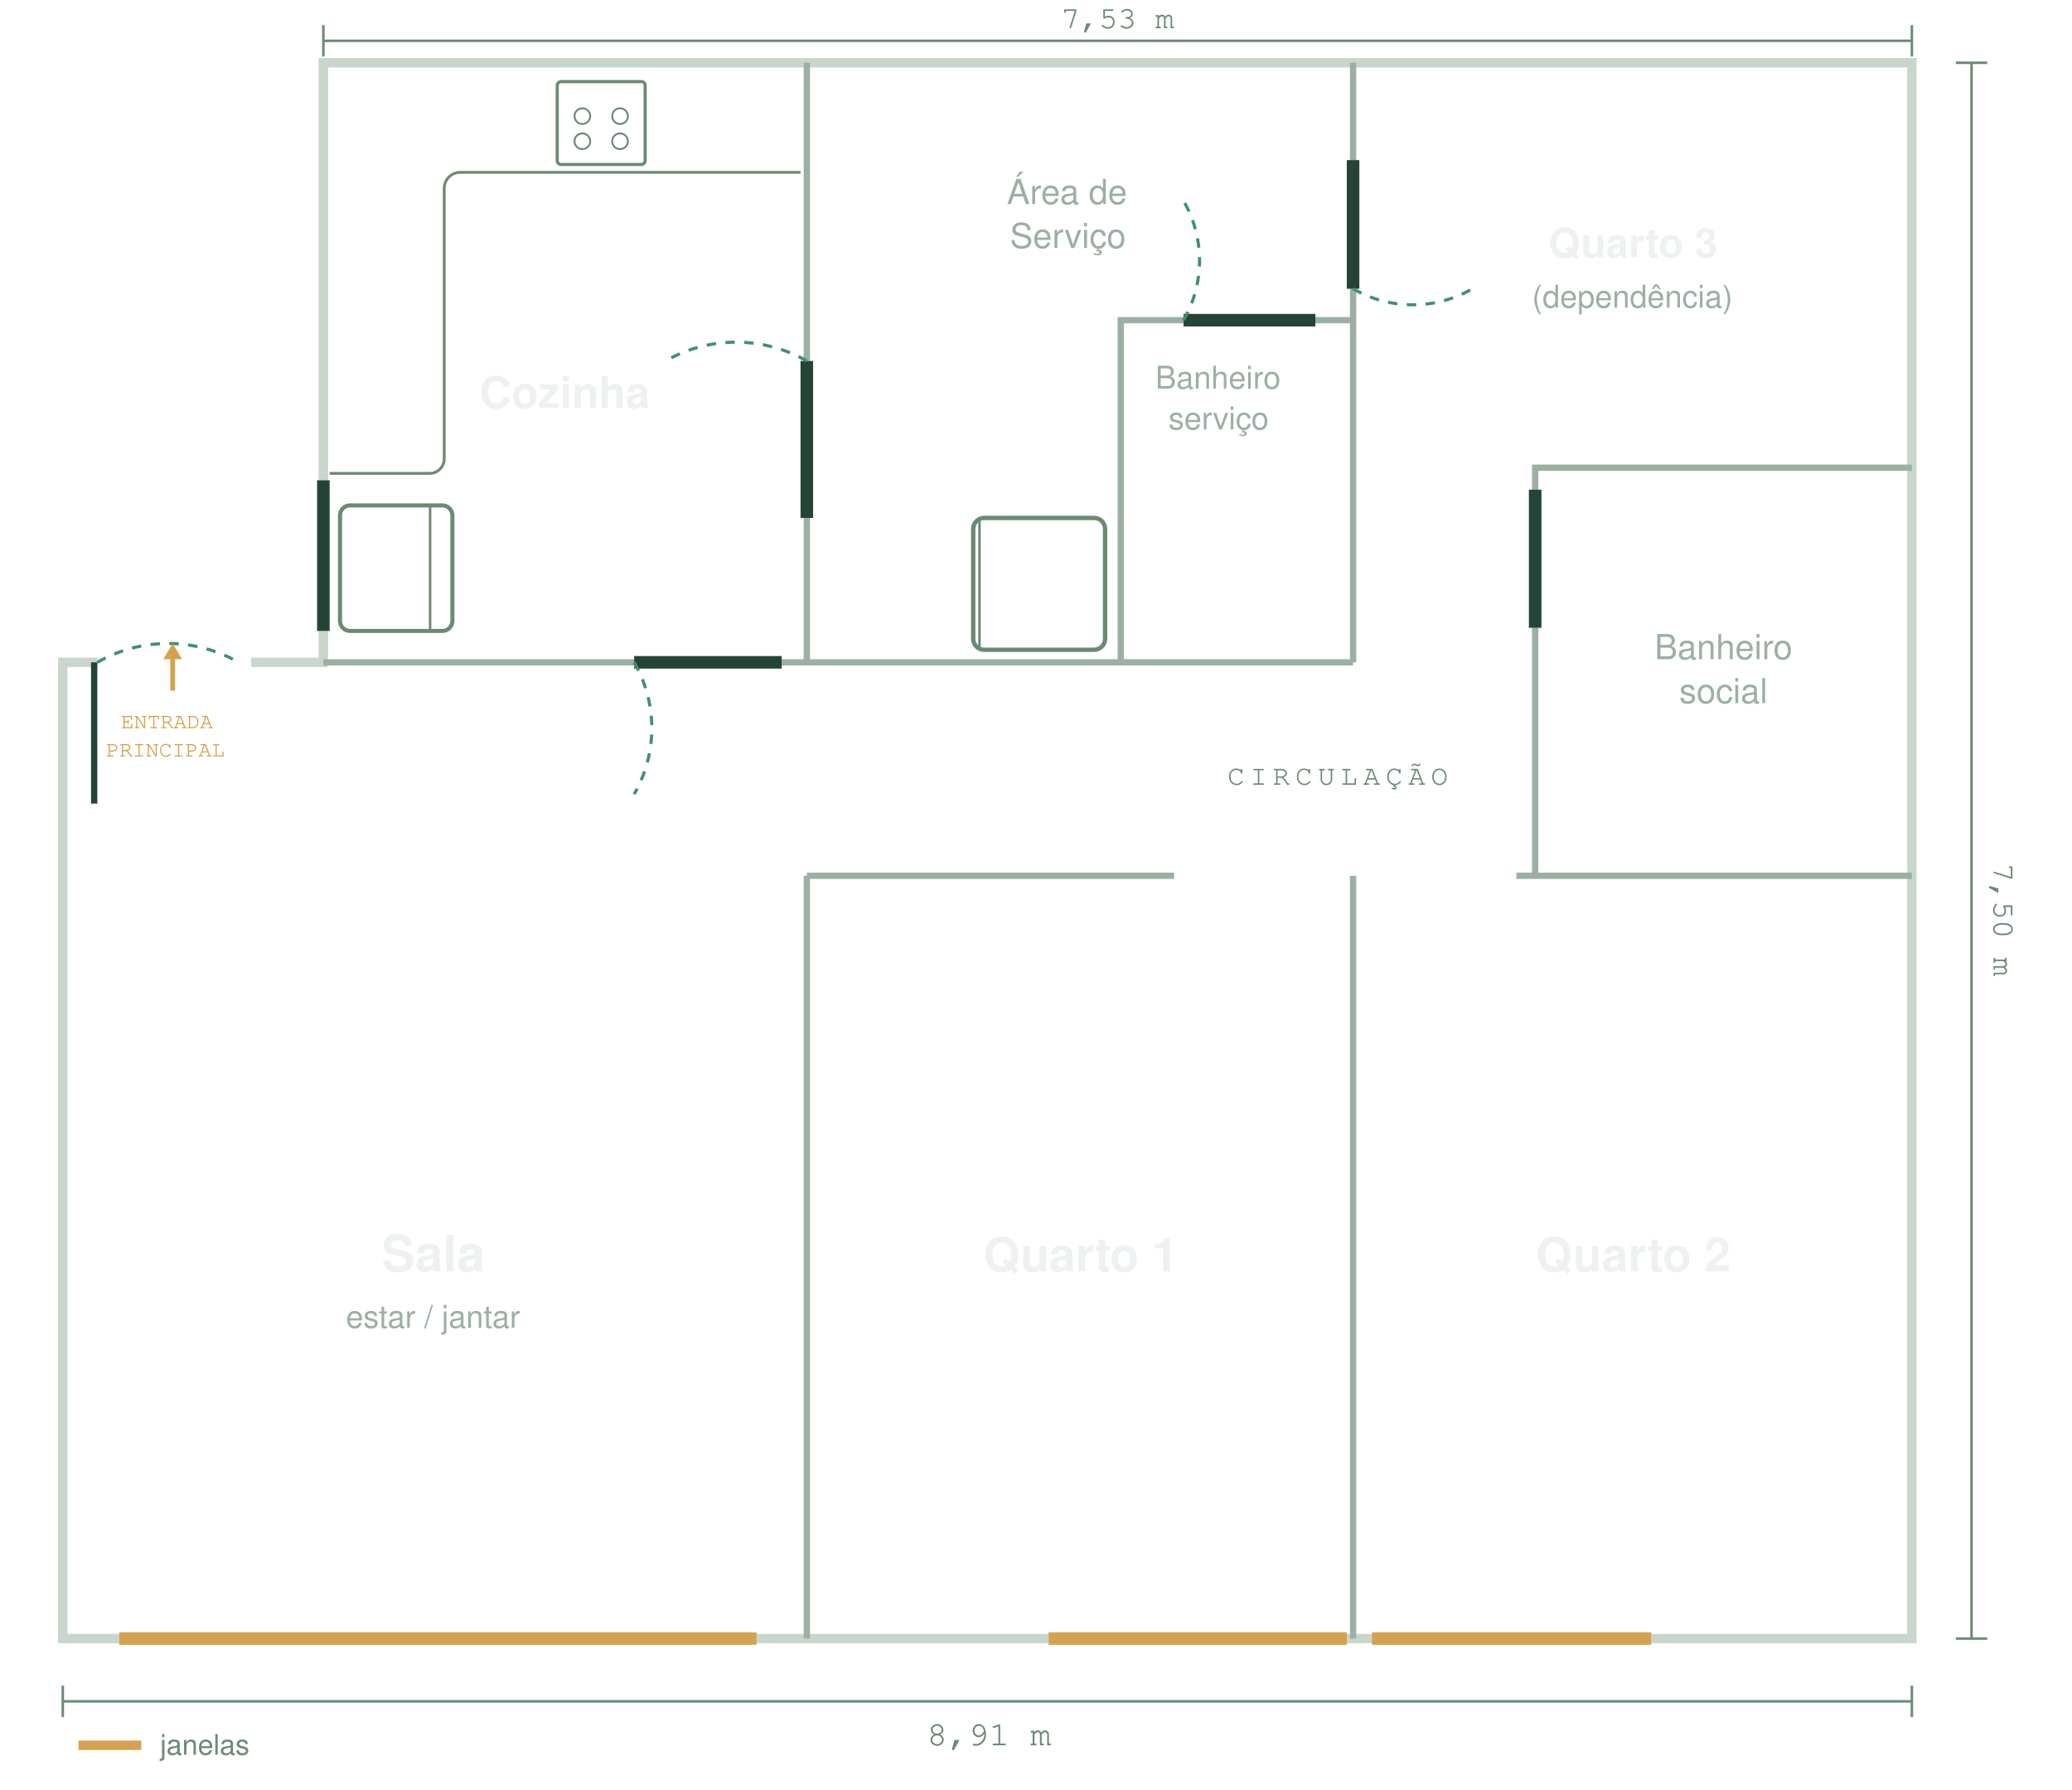
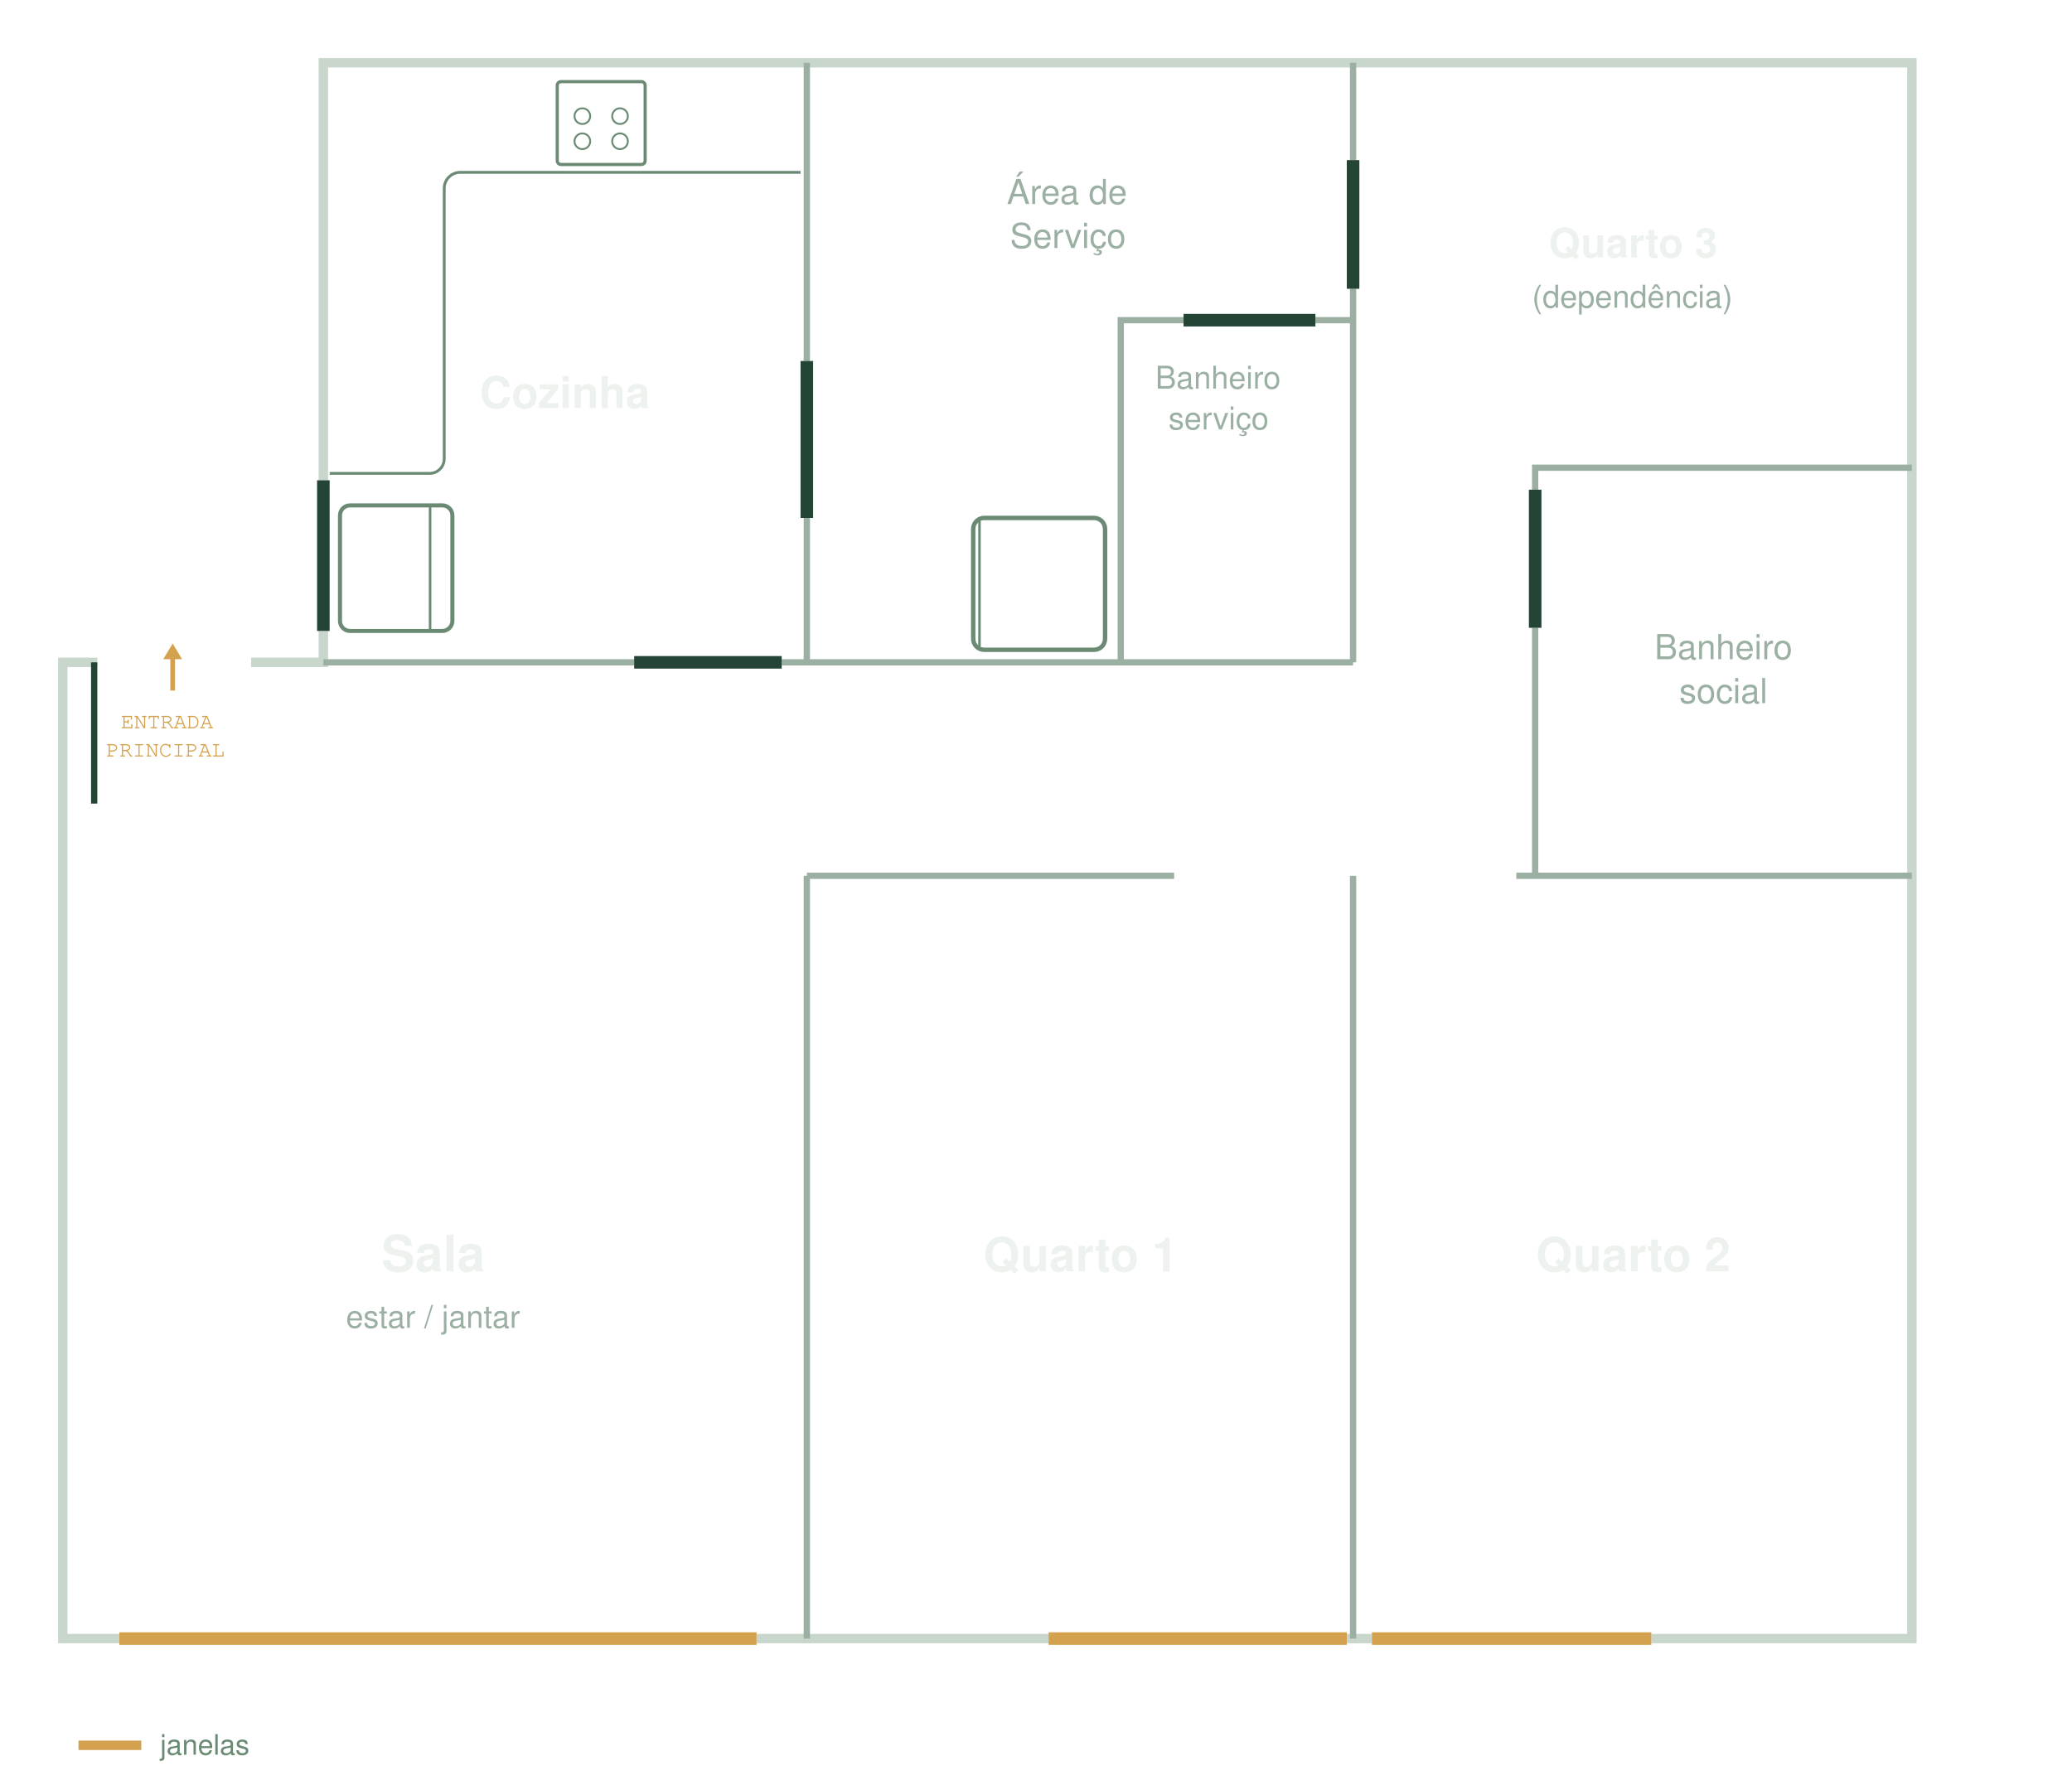
<svg xmlns="http://www.w3.org/2000/svg" id="Layer_1" version="1.1" viewBox="0 0 660 570">
  <polyline points="38 522 20 522 20 211 31 211" fill="none" stroke="#c8d6cc" stroke-width="3" />
  <polyline points="80 211 103 211 103 201" fill="none" stroke="#c8d6cc" stroke-width="3" />
  <polyline points="103 153 103 20 609 20 609 522 526 522" fill="none" stroke="#c8d6cc" stroke-width="3" />
  <line x1="38" y1="522" x2="241" y2="522" fill="none" stroke="#d4a24e" stroke-width="4" />
  <line x1="241" y1="522" x2="334" y2="522" fill="none" stroke="#c8d6cc" stroke-width="3" />
  <line x1="334" y1="522" x2="429" y2="522" fill="none" stroke="#d4a24e" stroke-width="4" />
  <line x1="429" y1="522" x2="437" y2="522" fill="none" stroke="#c8d6cc" stroke-width="3" />
  <line x1="437" y1="522" x2="526" y2="522" fill="none" stroke="#d4a24e" stroke-width="4" />
  <line x1="103" y1="211" x2="202" y2="211" fill="none" stroke="#9bb0a2" stroke-width="2" />
  <line x1="249" y1="211" x2="431" y2="211" fill="none" stroke="#9bb0a2" stroke-width="2" />
  <line x1="257" y1="279" x2="374" y2="279" fill="none" stroke="#9bb0a2" stroke-width="2" />
  <line x1="483" y1="279" x2="609" y2="279" fill="none" stroke="#9bb0a2" stroke-width="2" />
  <line x1="257" y1="20" x2="257" y2="115" fill="none" stroke="#9bb0a2" stroke-width="2" />
  <line x1="257" y1="165" x2="257" y2="211" fill="none" stroke="#9bb0a2" stroke-width="2" />
  <polyline points="357 211 357 102 377 102" fill="none" stroke="#9bb0a2" stroke-width="2" />
  <line x1="419" y1="102" x2="431" y2="102" fill="none" stroke="#9bb0a2" stroke-width="2" />
  <line x1="431" y1="20" x2="431" y2="51" fill="none" stroke="#9bb0a2" stroke-width="2" />
  <line x1="431" y1="92" x2="431" y2="211" fill="none" stroke="#9bb0a2" stroke-width="2" />
  <polyline points="489 156 489 149 609 149" fill="none" stroke="#9bb0a2" stroke-width="2" />
  <line x1="489" y1="200" x2="489" y2="279" fill="none" stroke="#9bb0a2" stroke-width="2" />
  <line x1="257" y1="279" x2="257" y2="522" fill="none" stroke="#9bb0a2" stroke-width="2" />
  <line x1="431" y1="279" x2="431" y2="522" fill="none" stroke="#9bb0a2" stroke-width="2" />
  <rect x="29" y="211" width="2" height="45" fill="#244536" />
-   <path d="M31,211c13.9-8,31.1-8,45,0" fill="none" stroke="#40916c" stroke-dasharray="3 3" />
  <rect x="255" y="115" width="4" height="50" fill="#244536" />
-   <path d="M257,115c-13.9-8-31.1-8-45,0" fill="none" stroke="#40916c" stroke-dasharray="3 3" />
  <rect x="202" y="209" width="47" height="4" fill="#244536" />
-   <path d="M202,211c7.5,13,7.5,29,0,42" fill="none" stroke="#40916c" stroke-dasharray="3 3" />
  <rect x="377" y="100" width="42" height="4" fill="#244536" />
-   <path d="M377,102c6.8-11.8,6.8-26.2,0-38" fill="none" stroke="#40916c" stroke-dasharray="3 3" />
  <rect x="429" y="51" width="4" height="41" fill="#244536" />
-   <path d="M431,92c11.8,6.8,26.2,6.8,38,0" fill="none" stroke="#40916c" stroke-dasharray="3 3" />
  <rect x="487" y="156" width="4" height="44" fill="#244536" />
  <rect x="101" y="153" width="4" height="48" fill="#244536" />
  <line x1="55" y1="220" x2="55" y2="207" fill="none" stroke="#d4a24e" stroke-width="1.5" />
  <polygon points="55 205 52 210 58 210 55 205" fill="#d4a24e" />
  <text transform="translate(38.5 232)" fill="#d4a24e" font-family="Courier, Courier" font-size="7" isolation="isolate" letter-spacing="0em">
    <tspan x="0" y="0">ENTRADA</tspan>
  </text>
  <text transform="translate(33.8 241)" fill="#d4a24e" font-family="Courier, Courier" font-size="7" isolation="isolate" letter-spacing="0em">
    <tspan x="0" y="0">PRINCIPAL</tspan>
  </text>
  <rect x="177.5" y="26" width="28" height="26.4" rx="1.2" ry="1.2" fill="none" stroke="#6b8a74" stroke-width="1" />
  <circle cx="185.5" cy="37" r="2.5" fill="none" stroke="#6b8a74" stroke-width=".6" />
  <circle cx="197.5" cy="37" r="2.5" fill="none" stroke="#6b8a74" stroke-width=".6" />
  <circle cx="185.5" cy="45" r="2.5" fill="none" stroke="#6b8a74" stroke-width=".6" />
  <circle cx="197.5" cy="45" r="2.5" fill="none" stroke="#6b8a74" stroke-width=".6" />
  <rect x="106.2" y="163.1" width="40" height="35.8" rx="3.2" ry="3.2" transform="translate(307.2 54.8) rotate(90)" fill="none" stroke="#6b8a74" stroke-width="1.3" />
  <line x1="137" y1="161" x2="137" y2="201" fill="none" stroke="#6b8a74" stroke-width=".8" />
  <line x1="312" y1="166" x2="312" y2="206" fill="none" stroke="#6b8a74" stroke-width=".8" />
  <rect x="310" y="165" width="42" height="42" rx="3.5" ry="3.5" fill="none" stroke="#6b8a74" stroke-width="1.4" />
  <text transform="translate(121.5 405)" fill="#eef2ef" font-family="Helvetica-Bold, Helvetica" font-size="16" font-weight="700" isolation="isolate">
    <tspan x="0" y="0">Sala</tspan>
  </text>
  <text transform="translate(110.2 423)" fill="#9bb0a2" font-family="Helvetica, Helvetica" font-size="10" isolation="isolate">
    <tspan x="0" y="0">estar / jantar</tspan>
  </text>
  <text transform="translate(152.8 130)" fill="#eef2ef" font-family="Helvetica-Bold, Helvetica" font-size="14" font-weight="700" isolation="isolate">
    <tspan x="0" y="0">Cozinha</tspan>
  </text>
  <text transform="translate(320.7 65)" fill="#9bb0a2" font-family="Helvetica, Helvetica" font-size="11" isolation="isolate">
    <tspan x="0" y="0">Área de</tspan>
  </text>
  <text transform="translate(321.7 79)" fill="#9bb0a2" font-family="Helvetica, Helvetica" font-size="11" isolation="isolate">
    <tspan x="0" y="0">Serviço</tspan>
  </text>
  <text transform="translate(368 123.8)" fill="#9bb0a2" font-family="Helvetica, Helvetica" font-size="10" isolation="isolate">
    <tspan x="0" y="0">Banheiro</tspan>
  </text>
  <text transform="translate(372.2 136.8)" fill="#9bb0a2" font-family="Helvetica, Helvetica" font-size="10" isolation="isolate">
    <tspan x="0" y="0">serviço</tspan>
  </text>
  <text transform="translate(493.3 82)" fill="#eef2ef" font-family="Helvetica-Bold, Helvetica" font-size="13" font-weight="700" isolation="isolate">
    <tspan x="0" y="0">Quarto 3</tspan>
  </text>
  <text transform="translate(488 98)" fill="#9bb0a2" font-family="Helvetica, Helvetica" font-size="10" isolation="isolate">
    <tspan x="0" y="0">(dependência)</tspan>
  </text>
  <text transform="translate(527 210)" fill="#9bb0a2" font-family="Helvetica, Helvetica" font-size="11" isolation="isolate">
    <tspan x="0" y="0">Banheiro</tspan>
  </text>
  <text transform="translate(534.9 224)" fill="#9bb0a2" font-family="Helvetica, Helvetica" font-size="11" isolation="isolate">
    <tspan x="0" y="0">social</tspan>
  </text>
-   <text transform="translate(391 250)" fill="#6b8a74" font-family="Courier, Courier" font-size="9" isolation="isolate" letter-spacing=".2em">
-     <tspan x="0" y="0">CIRCULAÇÃO</tspan>
-   </text>
  <text transform="translate(313.2 405)" fill="#eef2ef" font-family="Helvetica-Bold, Helvetica" font-size="15" font-weight="700" isolation="isolate">
    <tspan x="0" y="0">Quarto 1</tspan>
  </text>
  <text transform="translate(489.2 405)" fill="#eef2ef" font-family="Helvetica-Bold, Helvetica" font-size="15" font-weight="700" isolation="isolate">
    <tspan x="0" y="0">Quarto 2</tspan>
  </text>
-   <line x1="20" y1="542" x2="609" y2="542" fill="none" stroke="#6b8a74" stroke-width=".8" />
-   <line x1="20" y1="537" x2="20" y2="547" fill="none" stroke="#6b8a74" stroke-width=".8" />
-   <line x1="609" y1="537" x2="609" y2="547" fill="none" stroke="#6b8a74" stroke-width=".8" />
-   <text transform="translate(295.2 556)" fill="#6b8a74" font-family="Courier, Courier" font-size="11" isolation="isolate">
-     <tspan x="0" y="0">8,91 m</tspan>
-   </text>
-   <line x1="103" y1="13" x2="609" y2="13" fill="none" stroke="#6b8a74" stroke-width=".8" />
-   <line x1="103" y1="8" x2="103" y2="18" fill="none" stroke="#6b8a74" stroke-width=".8" />
-   <line x1="609" y1="8" x2="609" y2="18" fill="none" stroke="#6b8a74" stroke-width=".8" />
-   <text transform="translate(338 9)" fill="#6b8a74" font-family="Courier, Courier" font-size="10" isolation="isolate">
-     <tspan x="0" y="0">7,53 m</tspan>
-   </text>
-   <line x1="628" y1="20" x2="628" y2="522" fill="none" stroke="#6b8a74" stroke-width=".8" />
-   <line x1="623" y1="20" x2="633" y2="20" fill="none" stroke="#6b8a74" stroke-width=".8" />
-   <line x1="623" y1="522" x2="633" y2="522" fill="none" stroke="#6b8a74" stroke-width=".8" />
-   <text transform="translate(635 275) rotate(90)" fill="#6b8a74" font-family="Courier, Courier" font-size="10" isolation="isolate">
-     <tspan x="0" y="0">7,50 m</tspan>
-   </text>
+   <path d="M105,150.8h31.9c2.5,0,4.6-2.1,4.6-4.6V60c0-2.8,2.3-5.1,5.1-5.1h108.4" fill="none" stroke="#6b8a74" stroke-width=".9" />
  <line x1="25" y1="556" x2="45" y2="556" fill="none" stroke="#d4a24e" stroke-width="3" />
  <text transform="translate(51 559)" fill="#6b8a74" font-family="Helvetica, Helvetica" font-size="9" isolation="isolate">
    <tspan x="0" y="0">janelas</tspan>
  </text>
-   <path d="M105,150.8h31.9c2.5,0,4.6-2.1,4.6-4.6V60c0-2.8,2.3-5.1,5.1-5.1h108.4" fill="none" stroke="#6b8a74" stroke-width=".9" />
</svg>
